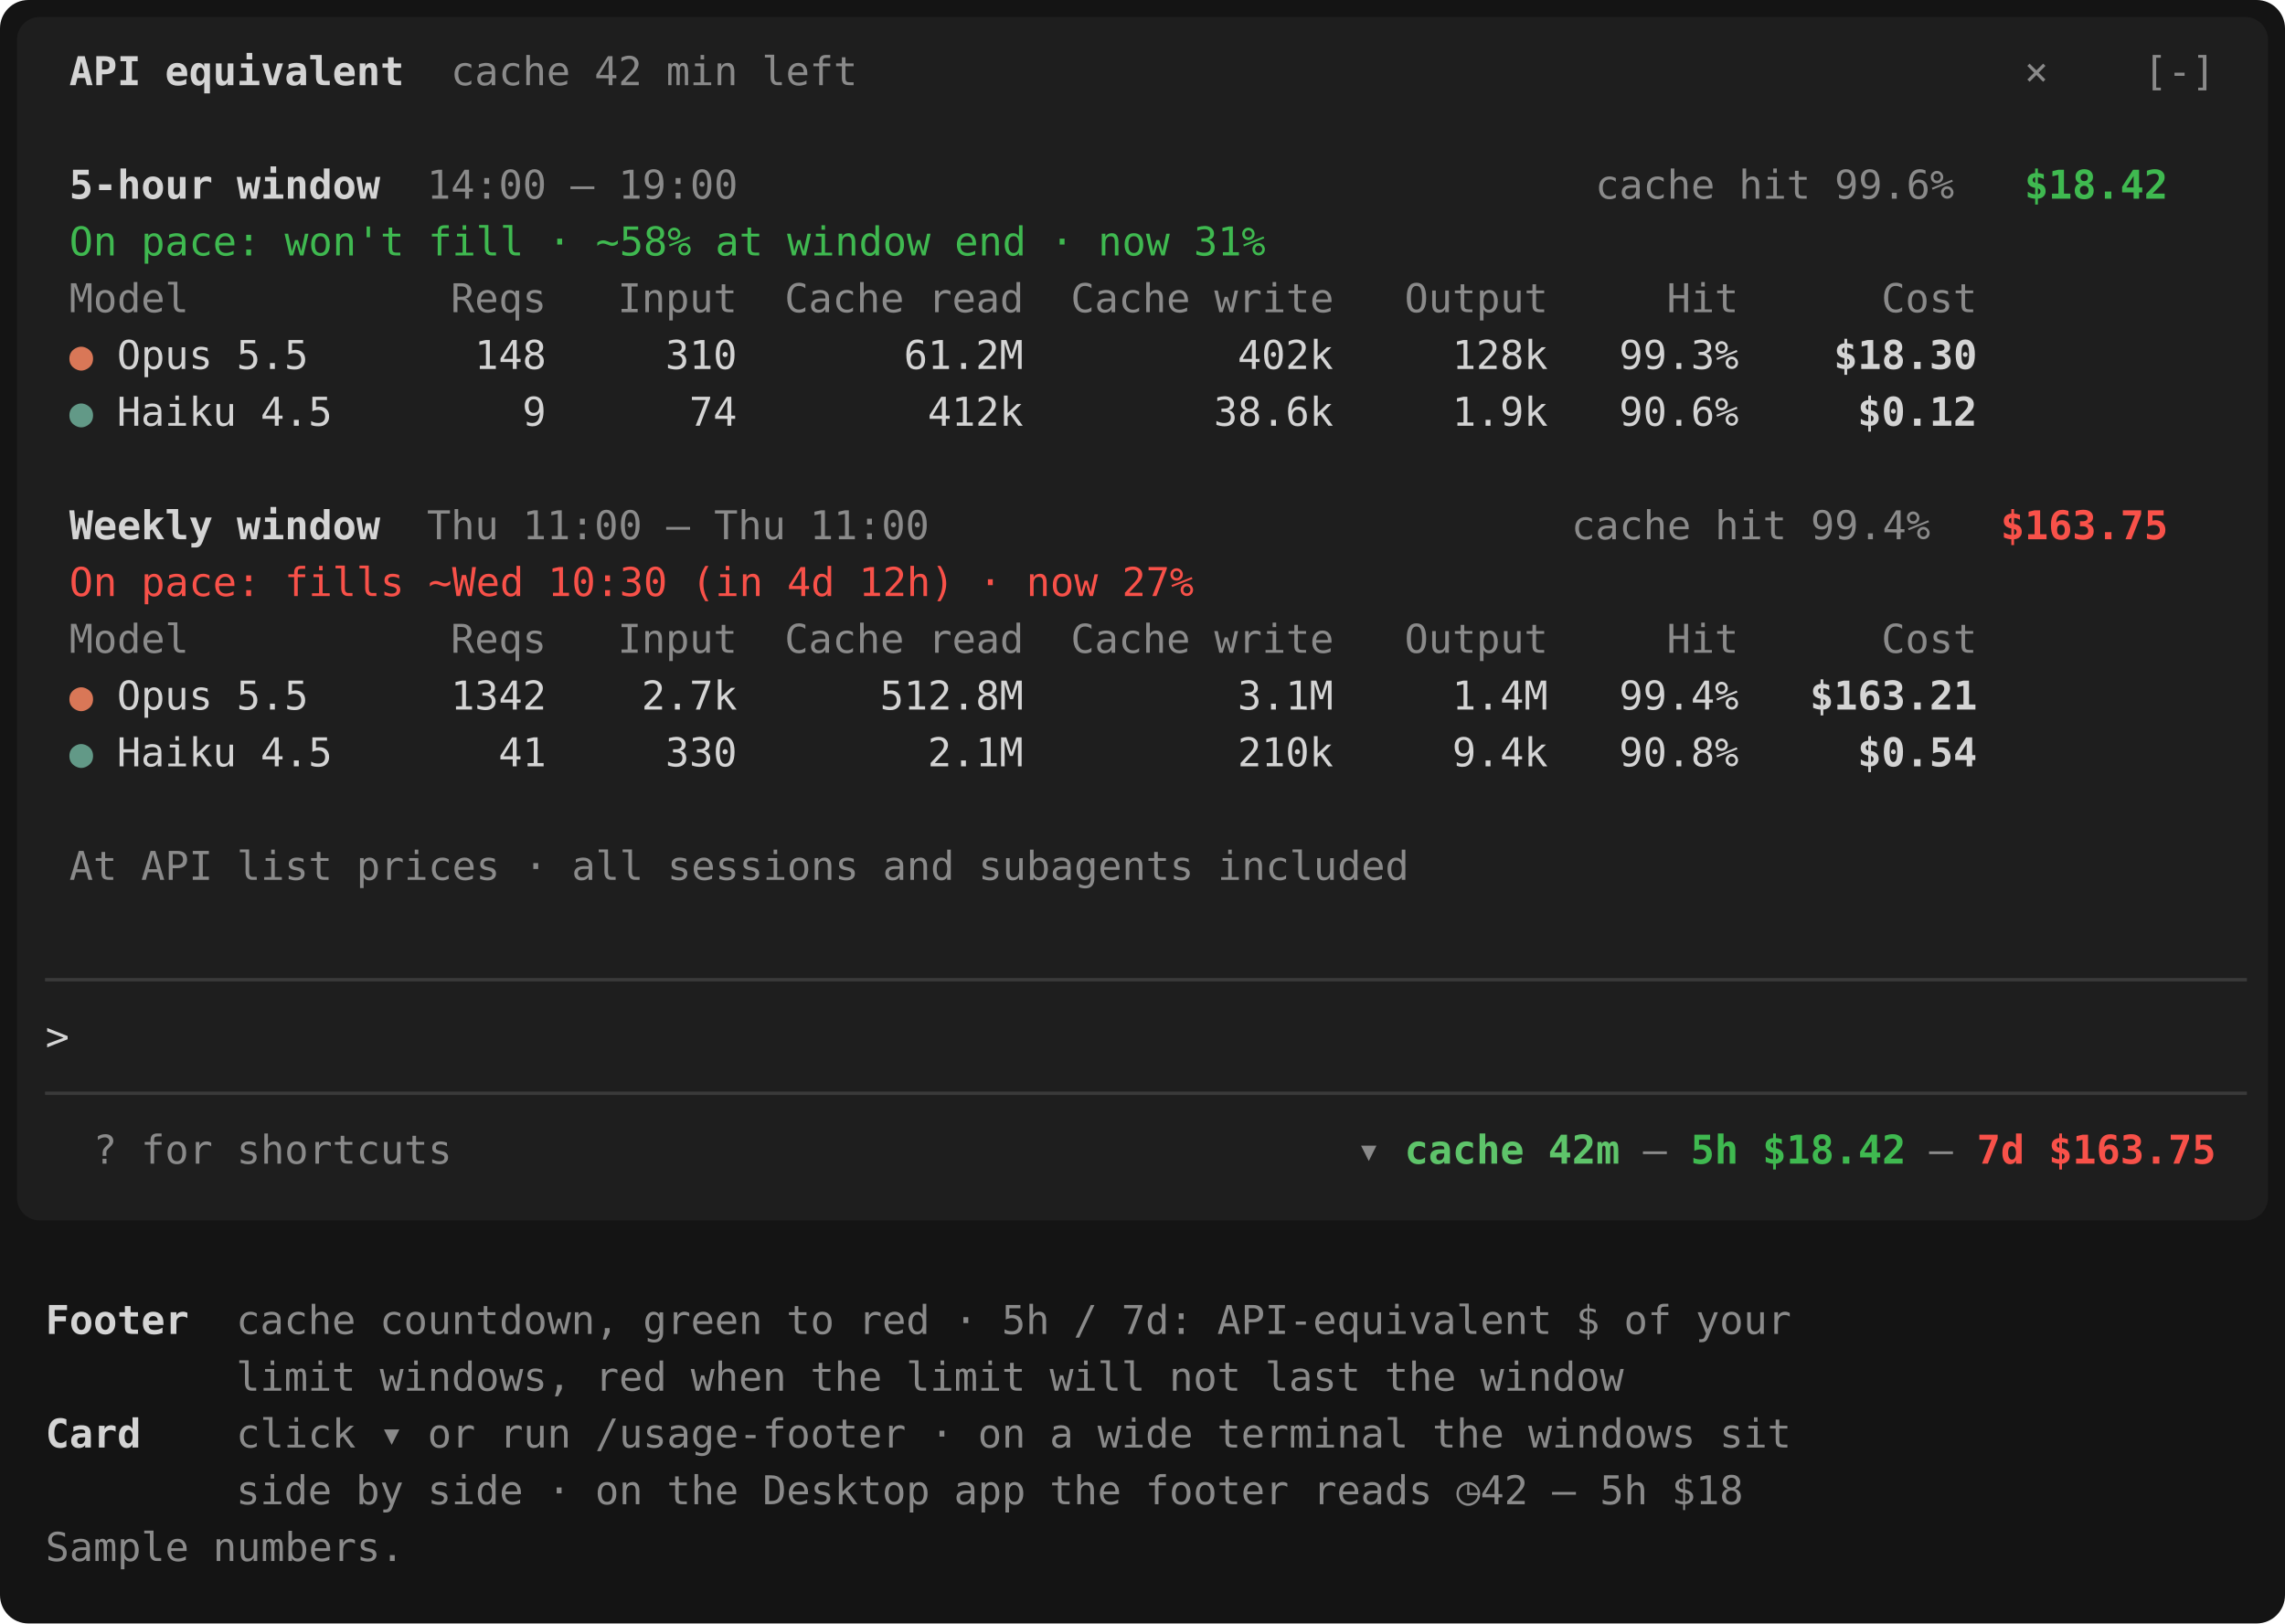
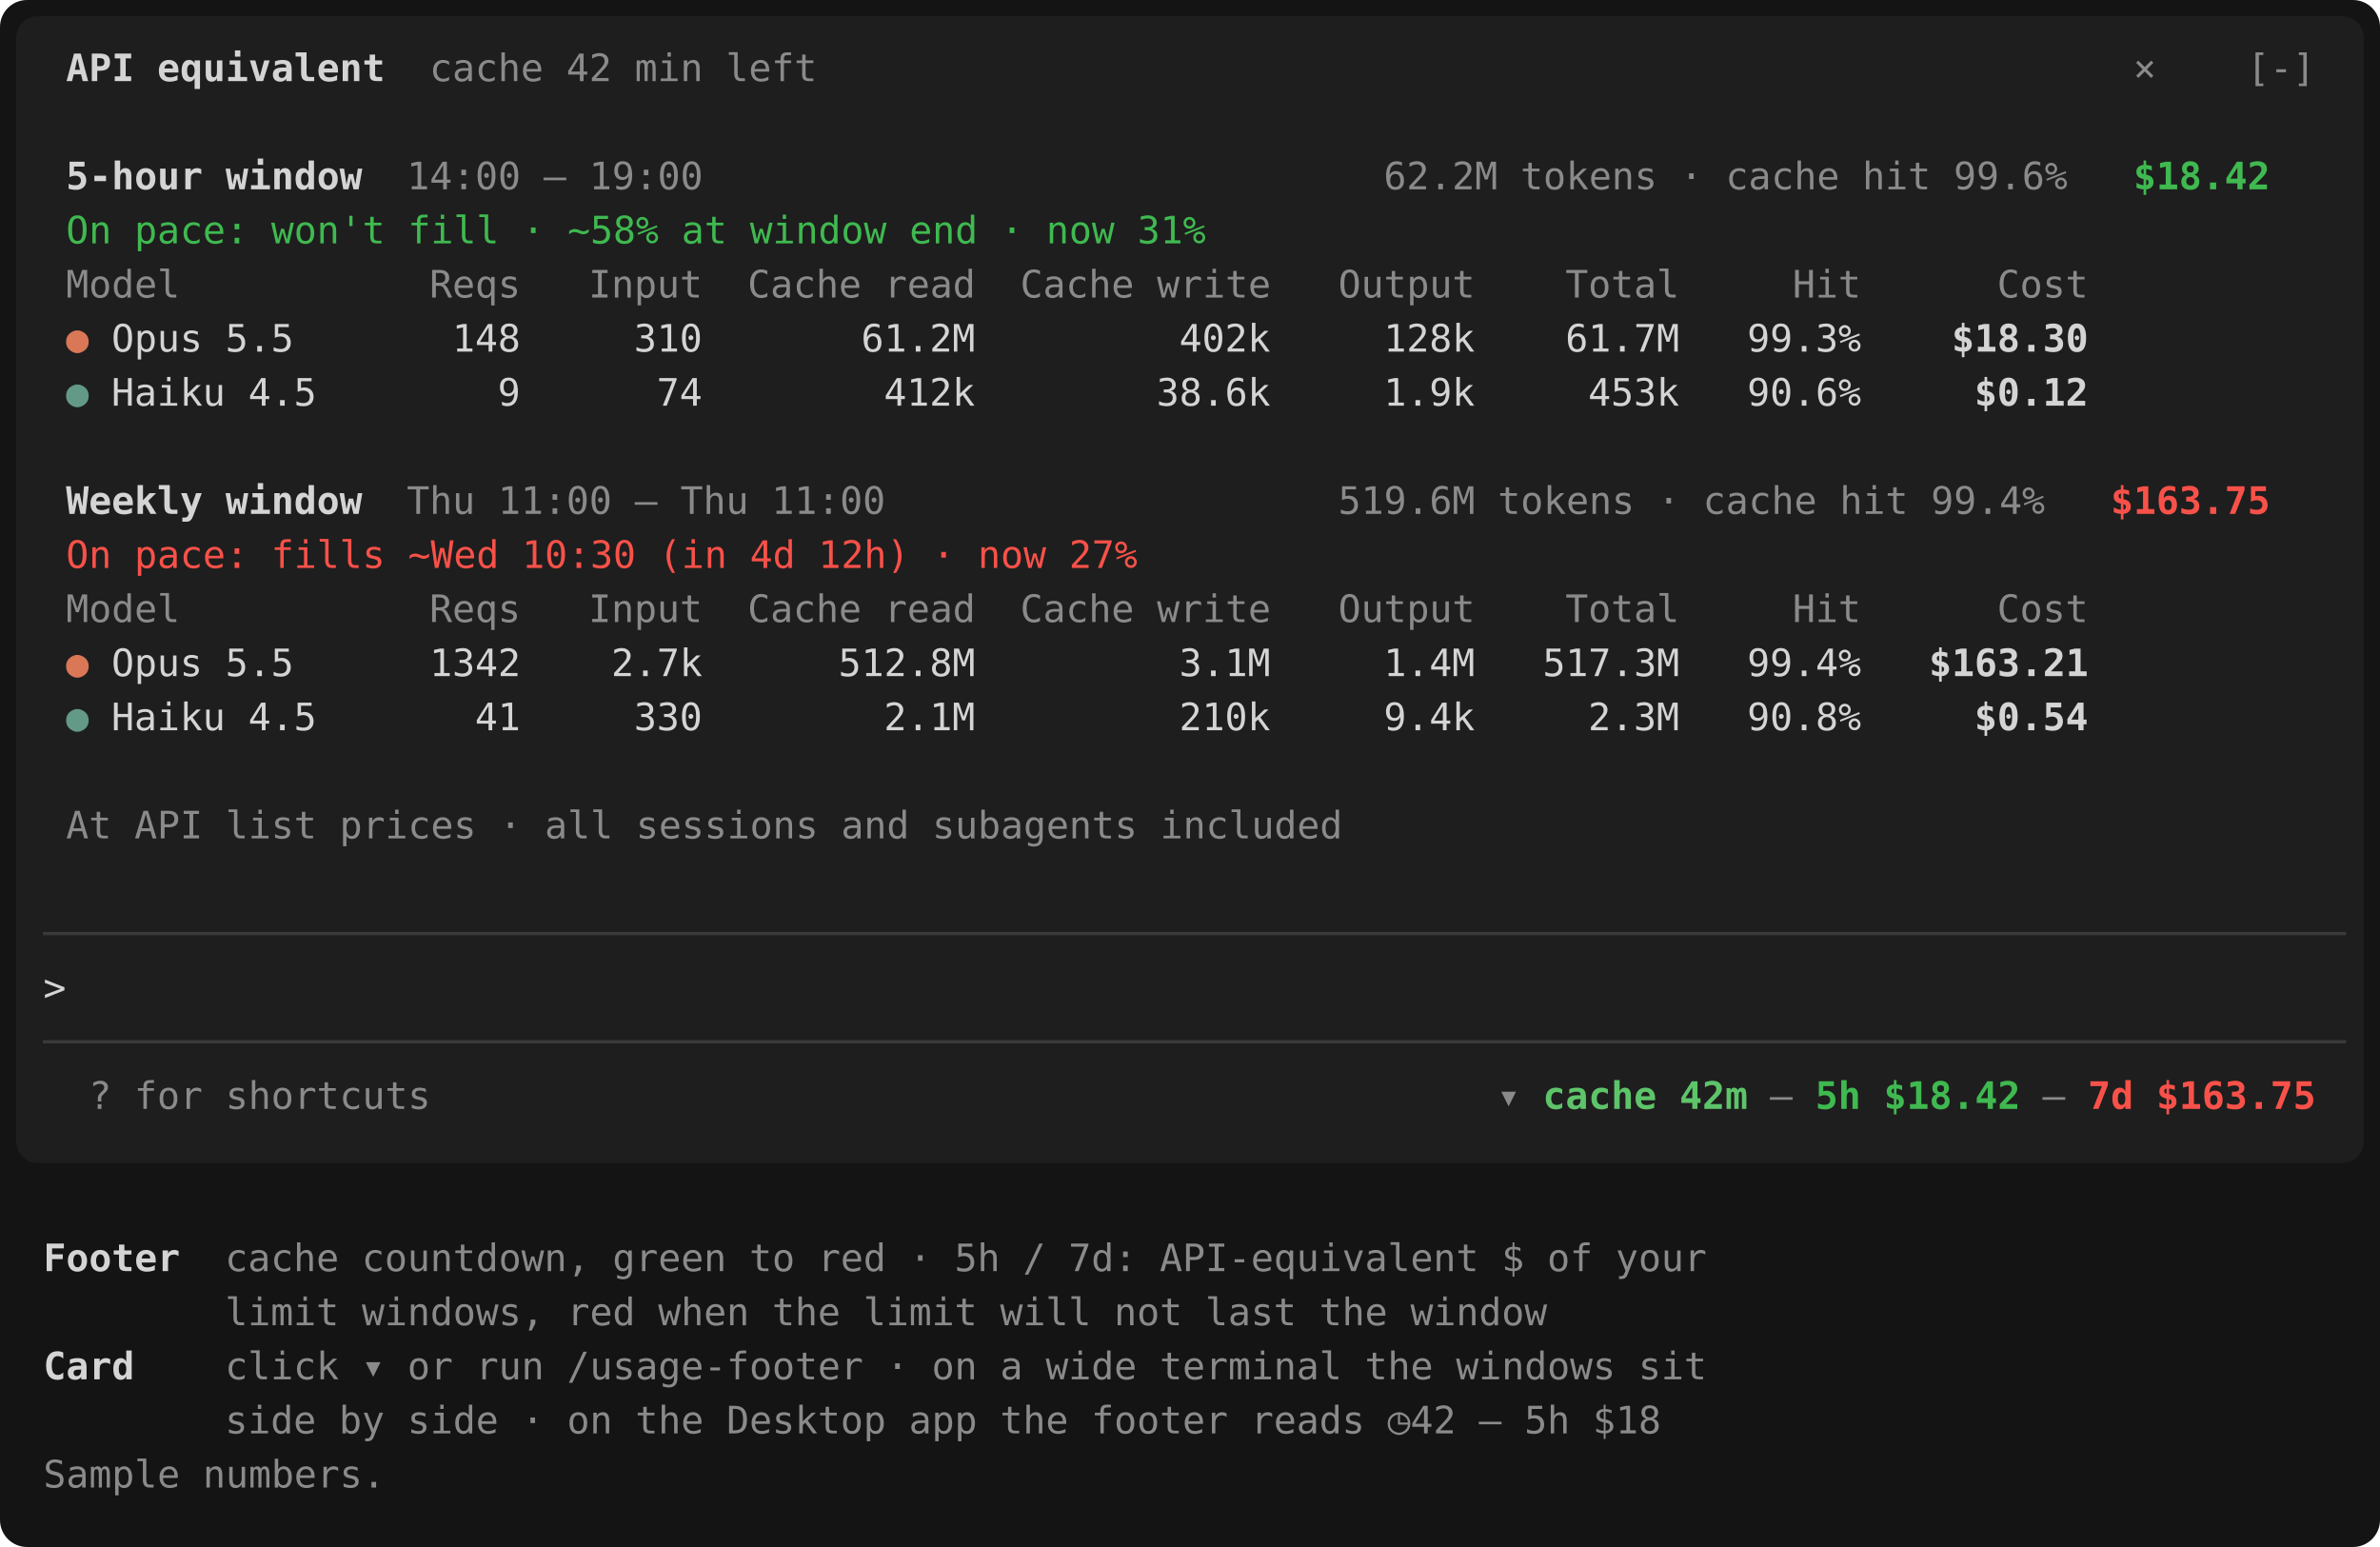
- <svg xmlns="http://www.w3.org/2000/svg" width="805" height="572" viewBox="0 0 805 572">
+ <svg xmlns="http://www.w3.org/2000/svg" width="880" height="572" viewBox="0 0 880 572">
  <rect width="100%" height="100%" rx="10" fill="#141414" />
-   <rect x="6" y="6" width="793" height="424" rx="8" fill="#1e1e1e" />
+   <rect x="6" y="6" width="868" height="424" rx="8" fill="#1e1e1e" />
  <g font-family="ui-monospace, 'Cascadia Mono', Menlo, Consolas, monospace" font-size="14" xml:space="preserve">
    <text x="24.4" y="30" fill="#d4d4d4" font-weight="bold" textLength="117.6" lengthAdjust="spacingAndGlyphs">API equivalent</text>
    <text x="158.8" y="30" fill="#8a8a8a" textLength="142.8" lengthAdjust="spacingAndGlyphs">cache 42 min left</text>
-     <text x="713.2" y="30" fill="#8a8a8a" textLength="8.4" lengthAdjust="spacingAndGlyphs">×</text>
-     <text x="755.2" y="30" fill="#8a8a8a" textLength="25.2" lengthAdjust="spacingAndGlyphs">[-]</text>
+     <text x="788.8" y="30" fill="#8a8a8a" textLength="8.4" lengthAdjust="spacingAndGlyphs">×</text>
+     <text x="830.8" y="30" fill="#8a8a8a" textLength="25.2" lengthAdjust="spacingAndGlyphs">[-]</text>
    <text x="24.4" y="70" fill="#d4d4d4" font-weight="bold" textLength="109.2" lengthAdjust="spacingAndGlyphs">5-hour window</text>
    <text x="150.4" y="70" fill="#8a8a8a" textLength="109.2" lengthAdjust="spacingAndGlyphs">14:00 – 19:00</text>
-     <text x="713.2" y="70" fill="#3fb950" font-weight="bold" textLength="50.4" lengthAdjust="spacingAndGlyphs">$18.42</text>
-     <text x="562.0" y="70" fill="#8a8a8a" textLength="126.0" lengthAdjust="spacingAndGlyphs">cache hit 99.6%</text>
+     <text x="788.8" y="70" fill="#3fb950" font-weight="bold" textLength="50.4" lengthAdjust="spacingAndGlyphs">$18.42</text>
+     <text x="511.6" y="70" fill="#8a8a8a" textLength="252.0" lengthAdjust="spacingAndGlyphs">62.2M tokens · cache hit 99.6%</text>
    <text x="24.4" y="90" fill="#3fb950" textLength="420.0" lengthAdjust="spacingAndGlyphs">On pace: won't fill · ~58% at window end · now 31%</text>
    <text x="24.4" y="110" fill="#8a8a8a" textLength="42.0" lengthAdjust="spacingAndGlyphs">Model</text>
    <text x="158.8" y="110" fill="#8a8a8a" textLength="33.6" lengthAdjust="spacingAndGlyphs">Reqs</text>
    <text x="217.6" y="110" fill="#8a8a8a" textLength="42.0" lengthAdjust="spacingAndGlyphs">Input</text>
    <text x="276.4" y="110" fill="#8a8a8a" textLength="84.0" lengthAdjust="spacingAndGlyphs">Cache read</text>
    <text x="377.2" y="110" fill="#8a8a8a" textLength="92.4" lengthAdjust="spacingAndGlyphs">Cache write</text>
    <text x="494.8" y="110" fill="#8a8a8a" textLength="50.4" lengthAdjust="spacingAndGlyphs">Output</text>
-     <text x="587.2" y="110" fill="#8a8a8a" textLength="25.2" lengthAdjust="spacingAndGlyphs">Hit</text>
-     <text x="662.8" y="110" fill="#8a8a8a" textLength="33.6" lengthAdjust="spacingAndGlyphs">Cost</text>
+     <text x="578.8" y="110" fill="#8a8a8a" textLength="42.0" lengthAdjust="spacingAndGlyphs">Total</text>
+     <text x="662.8" y="110" fill="#8a8a8a" textLength="25.2" lengthAdjust="spacingAndGlyphs">Hit</text>
+     <text x="738.4" y="110" fill="#8a8a8a" textLength="33.6" lengthAdjust="spacingAndGlyphs">Cost</text>
    <text x="24.4" y="130" fill="#d97757" textLength="8.4" lengthAdjust="spacingAndGlyphs">●</text>
    <text x="41.2" y="130" fill="#d4d4d4" textLength="67.2" lengthAdjust="spacingAndGlyphs">Opus 5.5</text>
    <text x="167.2" y="130" fill="#d4d4d4" textLength="25.2" lengthAdjust="spacingAndGlyphs">148</text>
    <text x="234.4" y="130" fill="#d4d4d4" textLength="25.2" lengthAdjust="spacingAndGlyphs">310</text>
    <text x="318.4" y="130" fill="#d4d4d4" textLength="42.0" lengthAdjust="spacingAndGlyphs">61.2M</text>
    <text x="436.0" y="130" fill="#d4d4d4" textLength="33.6" lengthAdjust="spacingAndGlyphs">402k</text>
    <text x="511.6" y="130" fill="#d4d4d4" textLength="33.6" lengthAdjust="spacingAndGlyphs">128k</text>
-     <text x="570.4" y="130" fill="#d4d4d4" textLength="42.0" lengthAdjust="spacingAndGlyphs">99.3%</text>
-     <text x="646.0" y="130" fill="#d4d4d4" font-weight="bold" textLength="50.4" lengthAdjust="spacingAndGlyphs">$18.30</text>
+     <text x="578.8" y="130" fill="#d4d4d4" textLength="42.0" lengthAdjust="spacingAndGlyphs">61.7M</text>
+     <text x="646.0" y="130" fill="#d4d4d4" textLength="42.0" lengthAdjust="spacingAndGlyphs">99.3%</text>
+     <text x="721.6" y="130" fill="#d4d4d4" font-weight="bold" textLength="50.4" lengthAdjust="spacingAndGlyphs">$18.30</text>
    <text x="24.4" y="150" fill="#629987" textLength="8.4" lengthAdjust="spacingAndGlyphs">●</text>
    <text x="41.2" y="150" fill="#d4d4d4" textLength="75.6" lengthAdjust="spacingAndGlyphs">Haiku 4.5</text>
    <text x="184.0" y="150" fill="#d4d4d4" textLength="8.4" lengthAdjust="spacingAndGlyphs">9</text>
    <text x="242.8" y="150" fill="#d4d4d4" textLength="16.8" lengthAdjust="spacingAndGlyphs">74</text>
    <text x="326.8" y="150" fill="#d4d4d4" textLength="33.6" lengthAdjust="spacingAndGlyphs">412k</text>
    <text x="427.6" y="150" fill="#d4d4d4" textLength="42.0" lengthAdjust="spacingAndGlyphs">38.6k</text>
    <text x="511.6" y="150" fill="#d4d4d4" textLength="33.6" lengthAdjust="spacingAndGlyphs">1.9k</text>
-     <text x="570.4" y="150" fill="#d4d4d4" textLength="42.0" lengthAdjust="spacingAndGlyphs">90.6%</text>
-     <text x="654.4" y="150" fill="#d4d4d4" font-weight="bold" textLength="42.0" lengthAdjust="spacingAndGlyphs">$0.12</text>
+     <text x="587.2" y="150" fill="#d4d4d4" textLength="33.6" lengthAdjust="spacingAndGlyphs">453k</text>
+     <text x="646.0" y="150" fill="#d4d4d4" textLength="42.0" lengthAdjust="spacingAndGlyphs">90.6%</text>
+     <text x="730.0" y="150" fill="#d4d4d4" font-weight="bold" textLength="42.0" lengthAdjust="spacingAndGlyphs">$0.12</text>
    <text x="24.4" y="190" fill="#d4d4d4" font-weight="bold" textLength="109.2" lengthAdjust="spacingAndGlyphs">Weekly window</text>
    <text x="150.4" y="190" fill="#8a8a8a" textLength="176.4" lengthAdjust="spacingAndGlyphs">Thu 11:00 – Thu 11:00</text>
-     <text x="704.8" y="190" fill="#f85149" font-weight="bold" textLength="58.8" lengthAdjust="spacingAndGlyphs">$163.75</text>
-     <text x="553.6" y="190" fill="#8a8a8a" textLength="126.0" lengthAdjust="spacingAndGlyphs">cache hit 99.4%</text>
+     <text x="780.4" y="190" fill="#f85149" font-weight="bold" textLength="58.8" lengthAdjust="spacingAndGlyphs">$163.75</text>
+     <text x="494.8" y="190" fill="#8a8a8a" textLength="260.4" lengthAdjust="spacingAndGlyphs">519.6M tokens · cache hit 99.4%</text>
    <text x="24.4" y="210" fill="#f85149" textLength="394.8" lengthAdjust="spacingAndGlyphs">On pace: fills ~Wed 10:30 (in 4d 12h) · now 27%</text>
    <text x="24.4" y="230" fill="#8a8a8a" textLength="42.0" lengthAdjust="spacingAndGlyphs">Model</text>
    <text x="158.8" y="230" fill="#8a8a8a" textLength="33.6" lengthAdjust="spacingAndGlyphs">Reqs</text>
    <text x="217.6" y="230" fill="#8a8a8a" textLength="42.0" lengthAdjust="spacingAndGlyphs">Input</text>
    <text x="276.4" y="230" fill="#8a8a8a" textLength="84.0" lengthAdjust="spacingAndGlyphs">Cache read</text>
    <text x="377.2" y="230" fill="#8a8a8a" textLength="92.4" lengthAdjust="spacingAndGlyphs">Cache write</text>
    <text x="494.8" y="230" fill="#8a8a8a" textLength="50.4" lengthAdjust="spacingAndGlyphs">Output</text>
-     <text x="587.2" y="230" fill="#8a8a8a" textLength="25.2" lengthAdjust="spacingAndGlyphs">Hit</text>
-     <text x="662.8" y="230" fill="#8a8a8a" textLength="33.6" lengthAdjust="spacingAndGlyphs">Cost</text>
+     <text x="578.8" y="230" fill="#8a8a8a" textLength="42.0" lengthAdjust="spacingAndGlyphs">Total</text>
+     <text x="662.8" y="230" fill="#8a8a8a" textLength="25.2" lengthAdjust="spacingAndGlyphs">Hit</text>
+     <text x="738.4" y="230" fill="#8a8a8a" textLength="33.6" lengthAdjust="spacingAndGlyphs">Cost</text>
    <text x="24.4" y="250" fill="#d97757" textLength="8.4" lengthAdjust="spacingAndGlyphs">●</text>
    <text x="41.2" y="250" fill="#d4d4d4" textLength="67.2" lengthAdjust="spacingAndGlyphs">Opus 5.5</text>
    <text x="158.8" y="250" fill="#d4d4d4" textLength="33.6" lengthAdjust="spacingAndGlyphs">1342</text>
    <text x="226.0" y="250" fill="#d4d4d4" textLength="33.6" lengthAdjust="spacingAndGlyphs">2.7k</text>
    <text x="310.0" y="250" fill="#d4d4d4" textLength="50.4" lengthAdjust="spacingAndGlyphs">512.8M</text>
    <text x="436.0" y="250" fill="#d4d4d4" textLength="33.6" lengthAdjust="spacingAndGlyphs">3.1M</text>
    <text x="511.6" y="250" fill="#d4d4d4" textLength="33.6" lengthAdjust="spacingAndGlyphs">1.4M</text>
-     <text x="570.4" y="250" fill="#d4d4d4" textLength="42.0" lengthAdjust="spacingAndGlyphs">99.4%</text>
-     <text x="637.6" y="250" fill="#d4d4d4" font-weight="bold" textLength="58.8" lengthAdjust="spacingAndGlyphs">$163.21</text>
+     <text x="570.4" y="250" fill="#d4d4d4" textLength="50.4" lengthAdjust="spacingAndGlyphs">517.3M</text>
+     <text x="646.0" y="250" fill="#d4d4d4" textLength="42.0" lengthAdjust="spacingAndGlyphs">99.4%</text>
+     <text x="713.2" y="250" fill="#d4d4d4" font-weight="bold" textLength="58.8" lengthAdjust="spacingAndGlyphs">$163.21</text>
    <text x="24.4" y="270" fill="#629987" textLength="8.4" lengthAdjust="spacingAndGlyphs">●</text>
    <text x="41.2" y="270" fill="#d4d4d4" textLength="75.6" lengthAdjust="spacingAndGlyphs">Haiku 4.5</text>
    <text x="175.6" y="270" fill="#d4d4d4" textLength="16.8" lengthAdjust="spacingAndGlyphs">41</text>
    <text x="234.4" y="270" fill="#d4d4d4" textLength="25.2" lengthAdjust="spacingAndGlyphs">330</text>
    <text x="326.8" y="270" fill="#d4d4d4" textLength="33.6" lengthAdjust="spacingAndGlyphs">2.1M</text>
    <text x="436.0" y="270" fill="#d4d4d4" textLength="33.6" lengthAdjust="spacingAndGlyphs">210k</text>
    <text x="511.6" y="270" fill="#d4d4d4" textLength="33.6" lengthAdjust="spacingAndGlyphs">9.4k</text>
-     <text x="570.4" y="270" fill="#d4d4d4" textLength="42.0" lengthAdjust="spacingAndGlyphs">90.8%</text>
-     <text x="654.4" y="270" fill="#d4d4d4" font-weight="bold" textLength="42.0" lengthAdjust="spacingAndGlyphs">$0.54</text>
+     <text x="587.2" y="270" fill="#d4d4d4" textLength="33.6" lengthAdjust="spacingAndGlyphs">2.3M</text>
+     <text x="646.0" y="270" fill="#d4d4d4" textLength="42.0" lengthAdjust="spacingAndGlyphs">90.8%</text>
+     <text x="730.0" y="270" fill="#d4d4d4" font-weight="bold" textLength="42.0" lengthAdjust="spacingAndGlyphs">$0.54</text>
    <text x="24.4" y="310" fill="#8a8a8a" textLength="470.4" lengthAdjust="spacingAndGlyphs">At API list prices · all sessions and subagents included</text>
-     <text x="16.0" y="350" fill="#3a3a3a" textLength="772.8" lengthAdjust="spacingAndGlyphs">────────────────────────────────────────────────────────────────────────────────────────────</text>
+     <text x="16.0" y="350" fill="#3a3a3a" textLength="848.4" lengthAdjust="spacingAndGlyphs">─────────────────────────────────────────────────────────────────────────────────────────────────────</text>
    <text x="16.0" y="370" fill="#d4d4d4" textLength="8.4" lengthAdjust="spacingAndGlyphs">&gt;</text>
-     <text x="16.0" y="390" fill="#3a3a3a" textLength="772.8" lengthAdjust="spacingAndGlyphs">────────────────────────────────────────────────────────────────────────────────────────────</text>
+     <text x="16.0" y="390" fill="#3a3a3a" textLength="848.4" lengthAdjust="spacingAndGlyphs">─────────────────────────────────────────────────────────────────────────────────────────────────────</text>
    <text x="32.8" y="410" fill="#8a8a8a" textLength="126.0" lengthAdjust="spacingAndGlyphs">? for shortcuts</text>
-     <text x="478.0" y="410" fill="#8a8a8a" textLength="8.4" lengthAdjust="spacingAndGlyphs">▾</text>
-     <text x="494.8" y="410" fill="#5ec46a" font-weight="bold" textLength="75.6" lengthAdjust="spacingAndGlyphs">cache 42m</text>
-     <text x="578.8" y="410" fill="#8a8a8a" textLength="8.4" lengthAdjust="spacingAndGlyphs">—</text>
-     <text x="595.6" y="410" fill="#3fb950" font-weight="bold" textLength="75.6" lengthAdjust="spacingAndGlyphs">5h $18.42</text>
-     <text x="679.6" y="410" fill="#8a8a8a" textLength="8.4" lengthAdjust="spacingAndGlyphs">—</text>
-     <text x="696.4" y="410" fill="#f85149" font-weight="bold" textLength="84.0" lengthAdjust="spacingAndGlyphs">7d $163.75</text>
+     <text x="553.6" y="410" fill="#8a8a8a" textLength="8.4" lengthAdjust="spacingAndGlyphs">▾</text>
+     <text x="570.4" y="410" fill="#5ec46a" font-weight="bold" textLength="75.6" lengthAdjust="spacingAndGlyphs">cache 42m</text>
+     <text x="654.4" y="410" fill="#8a8a8a" textLength="8.4" lengthAdjust="spacingAndGlyphs">—</text>
+     <text x="671.2" y="410" fill="#3fb950" font-weight="bold" textLength="75.6" lengthAdjust="spacingAndGlyphs">5h $18.42</text>
+     <text x="755.2" y="410" fill="#8a8a8a" textLength="8.4" lengthAdjust="spacingAndGlyphs">—</text>
+     <text x="772.0" y="410" fill="#f85149" font-weight="bold" textLength="84.0" lengthAdjust="spacingAndGlyphs">7d $163.75</text>
    <text x="16.0" y="470" fill="#d4d4d4" font-weight="bold" textLength="50.4" lengthAdjust="spacingAndGlyphs">Footer</text>
    <text x="83.2" y="470" fill="#8a8a8a" textLength="546.0" lengthAdjust="spacingAndGlyphs">cache countdown, green to red · 5h / 7d: API-equivalent $ of your</text>
    <text x="83.2" y="490" fill="#8a8a8a" textLength="487.2" lengthAdjust="spacingAndGlyphs">limit windows, red when the limit will not last the window</text>
    <text x="16.0" y="510" fill="#d4d4d4" font-weight="bold" textLength="33.6" lengthAdjust="spacingAndGlyphs">Card</text>
    <text x="83.2" y="510" fill="#8a8a8a" textLength="546.0" lengthAdjust="spacingAndGlyphs">click ▾ or run /usage-footer · on a wide terminal the windows sit</text>
    <text x="83.2" y="530" fill="#8a8a8a" textLength="529.2" lengthAdjust="spacingAndGlyphs">side by side · on the Desktop app the footer reads ◷42 — 5h $18</text>
    <text x="16.0" y="550" fill="#8a8a8a" textLength="126.0" lengthAdjust="spacingAndGlyphs">Sample numbers.</text>
  </g>
</svg>
